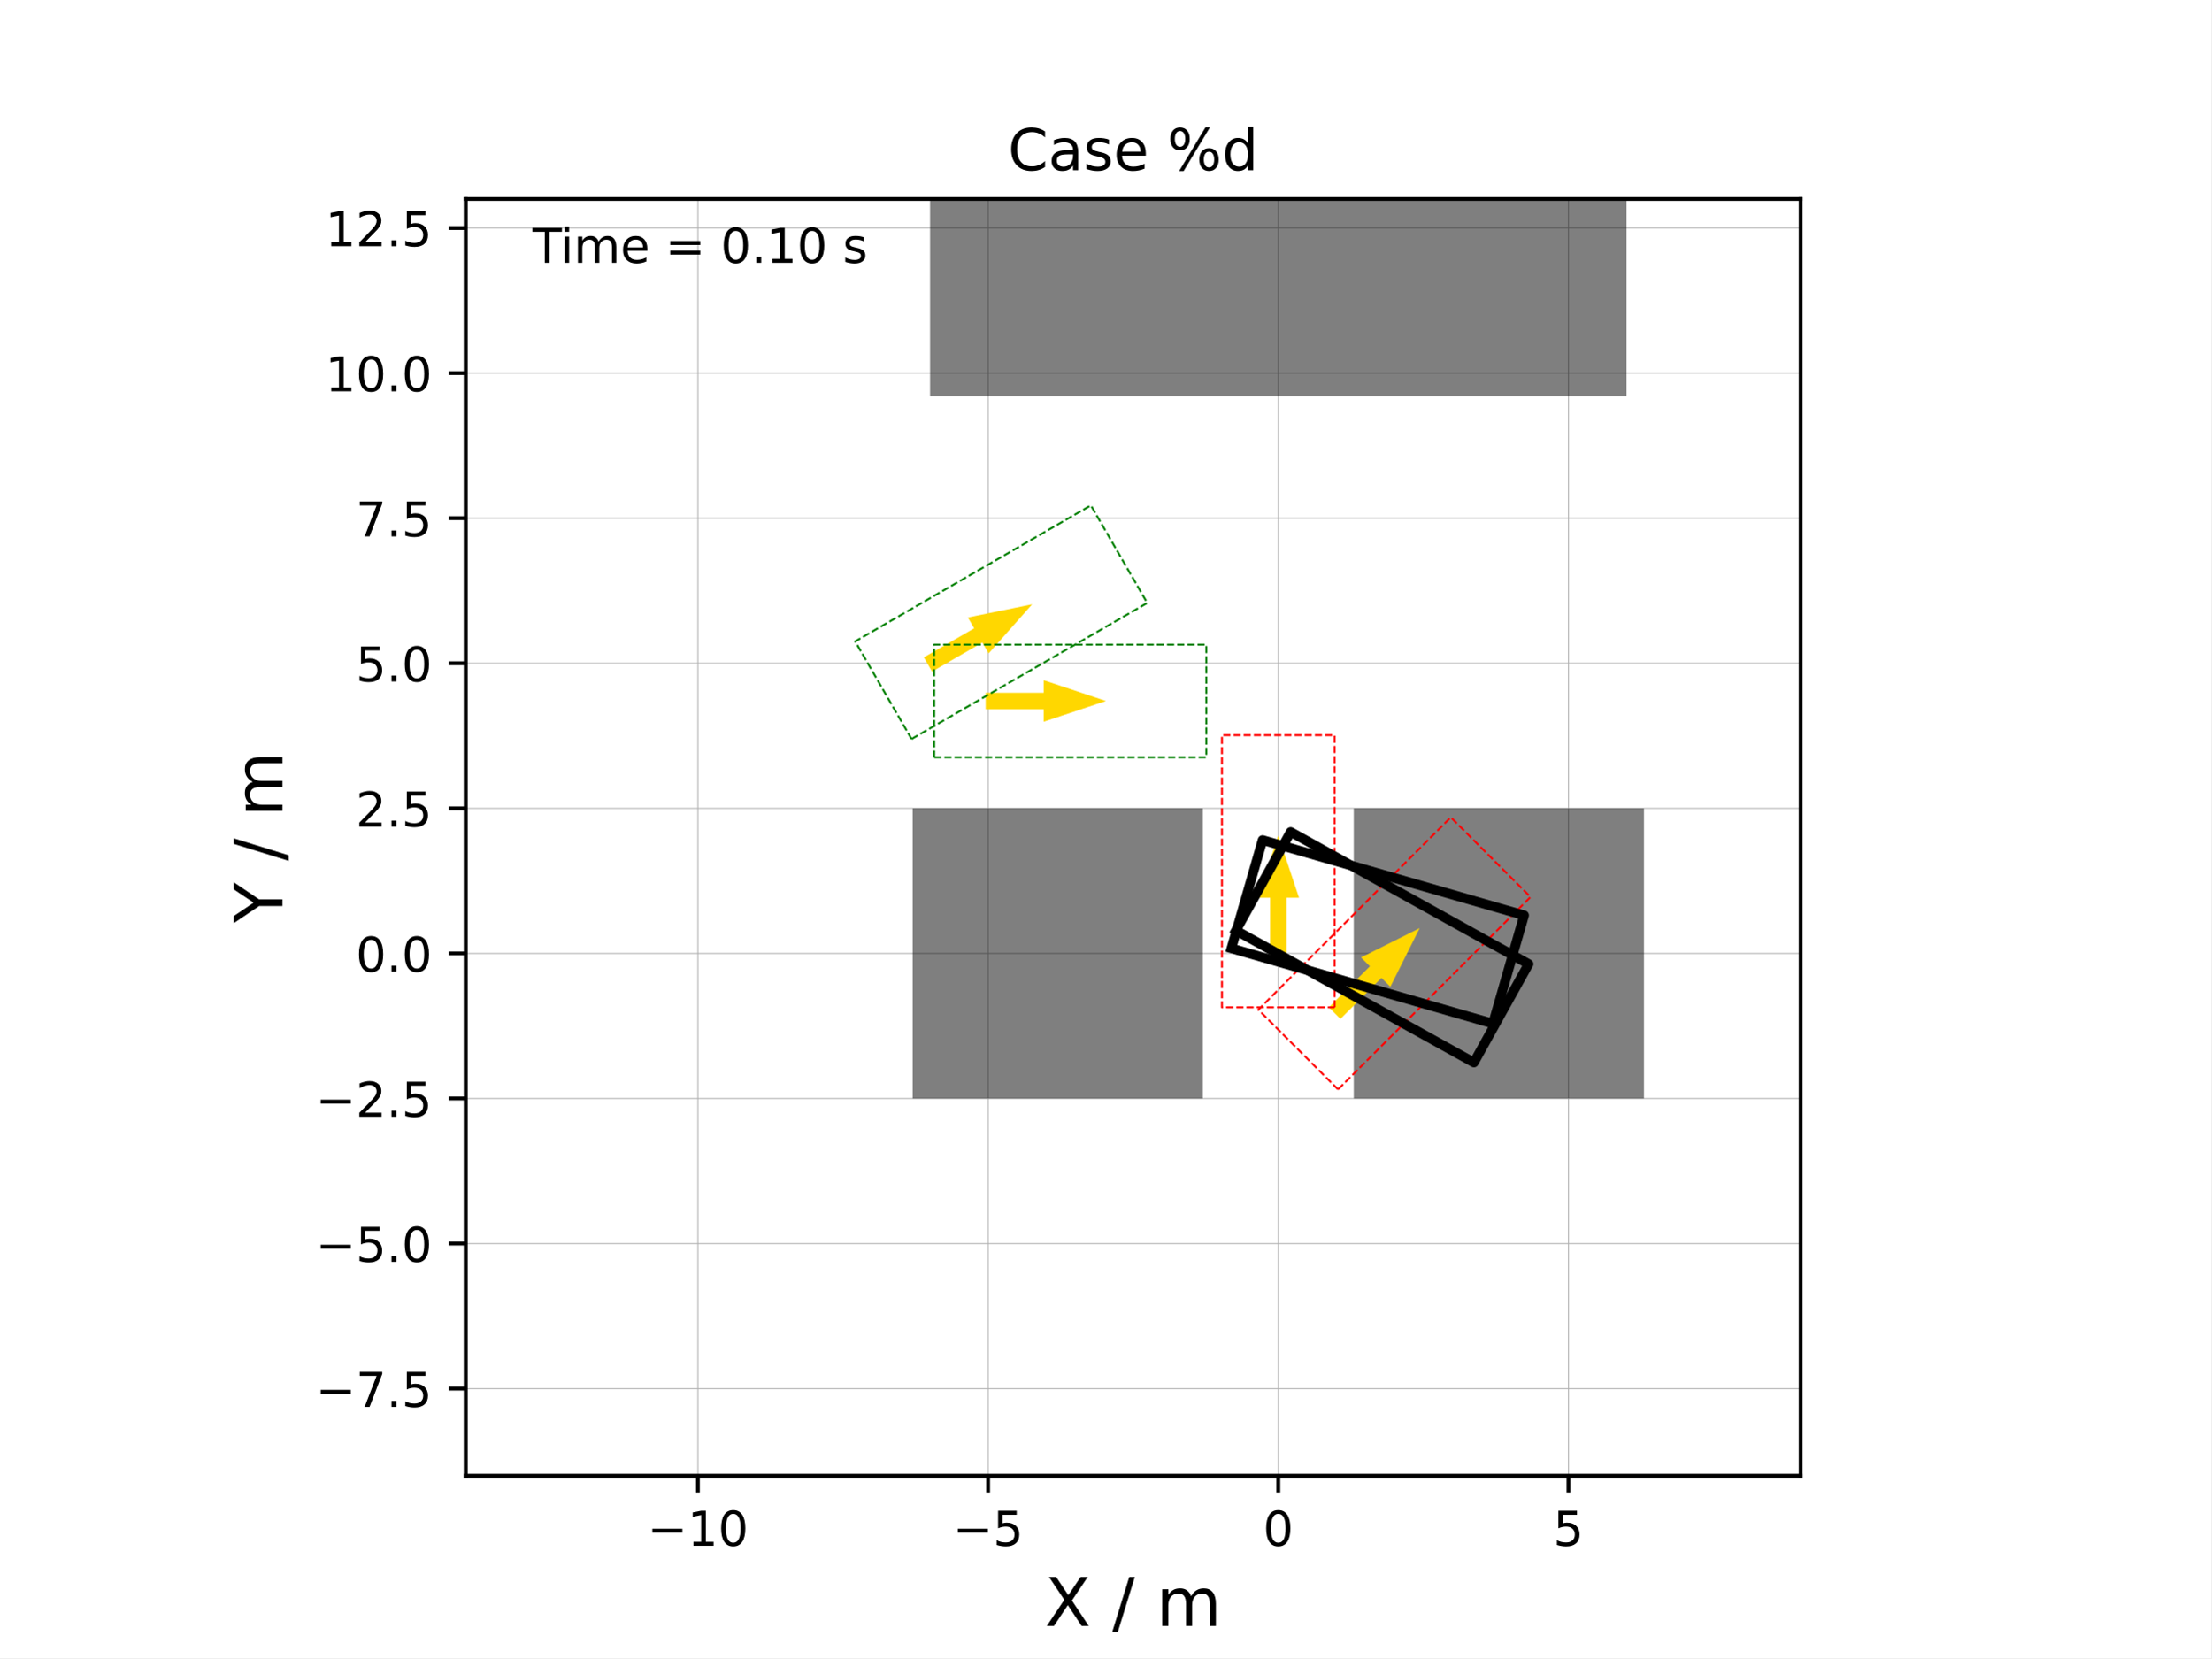
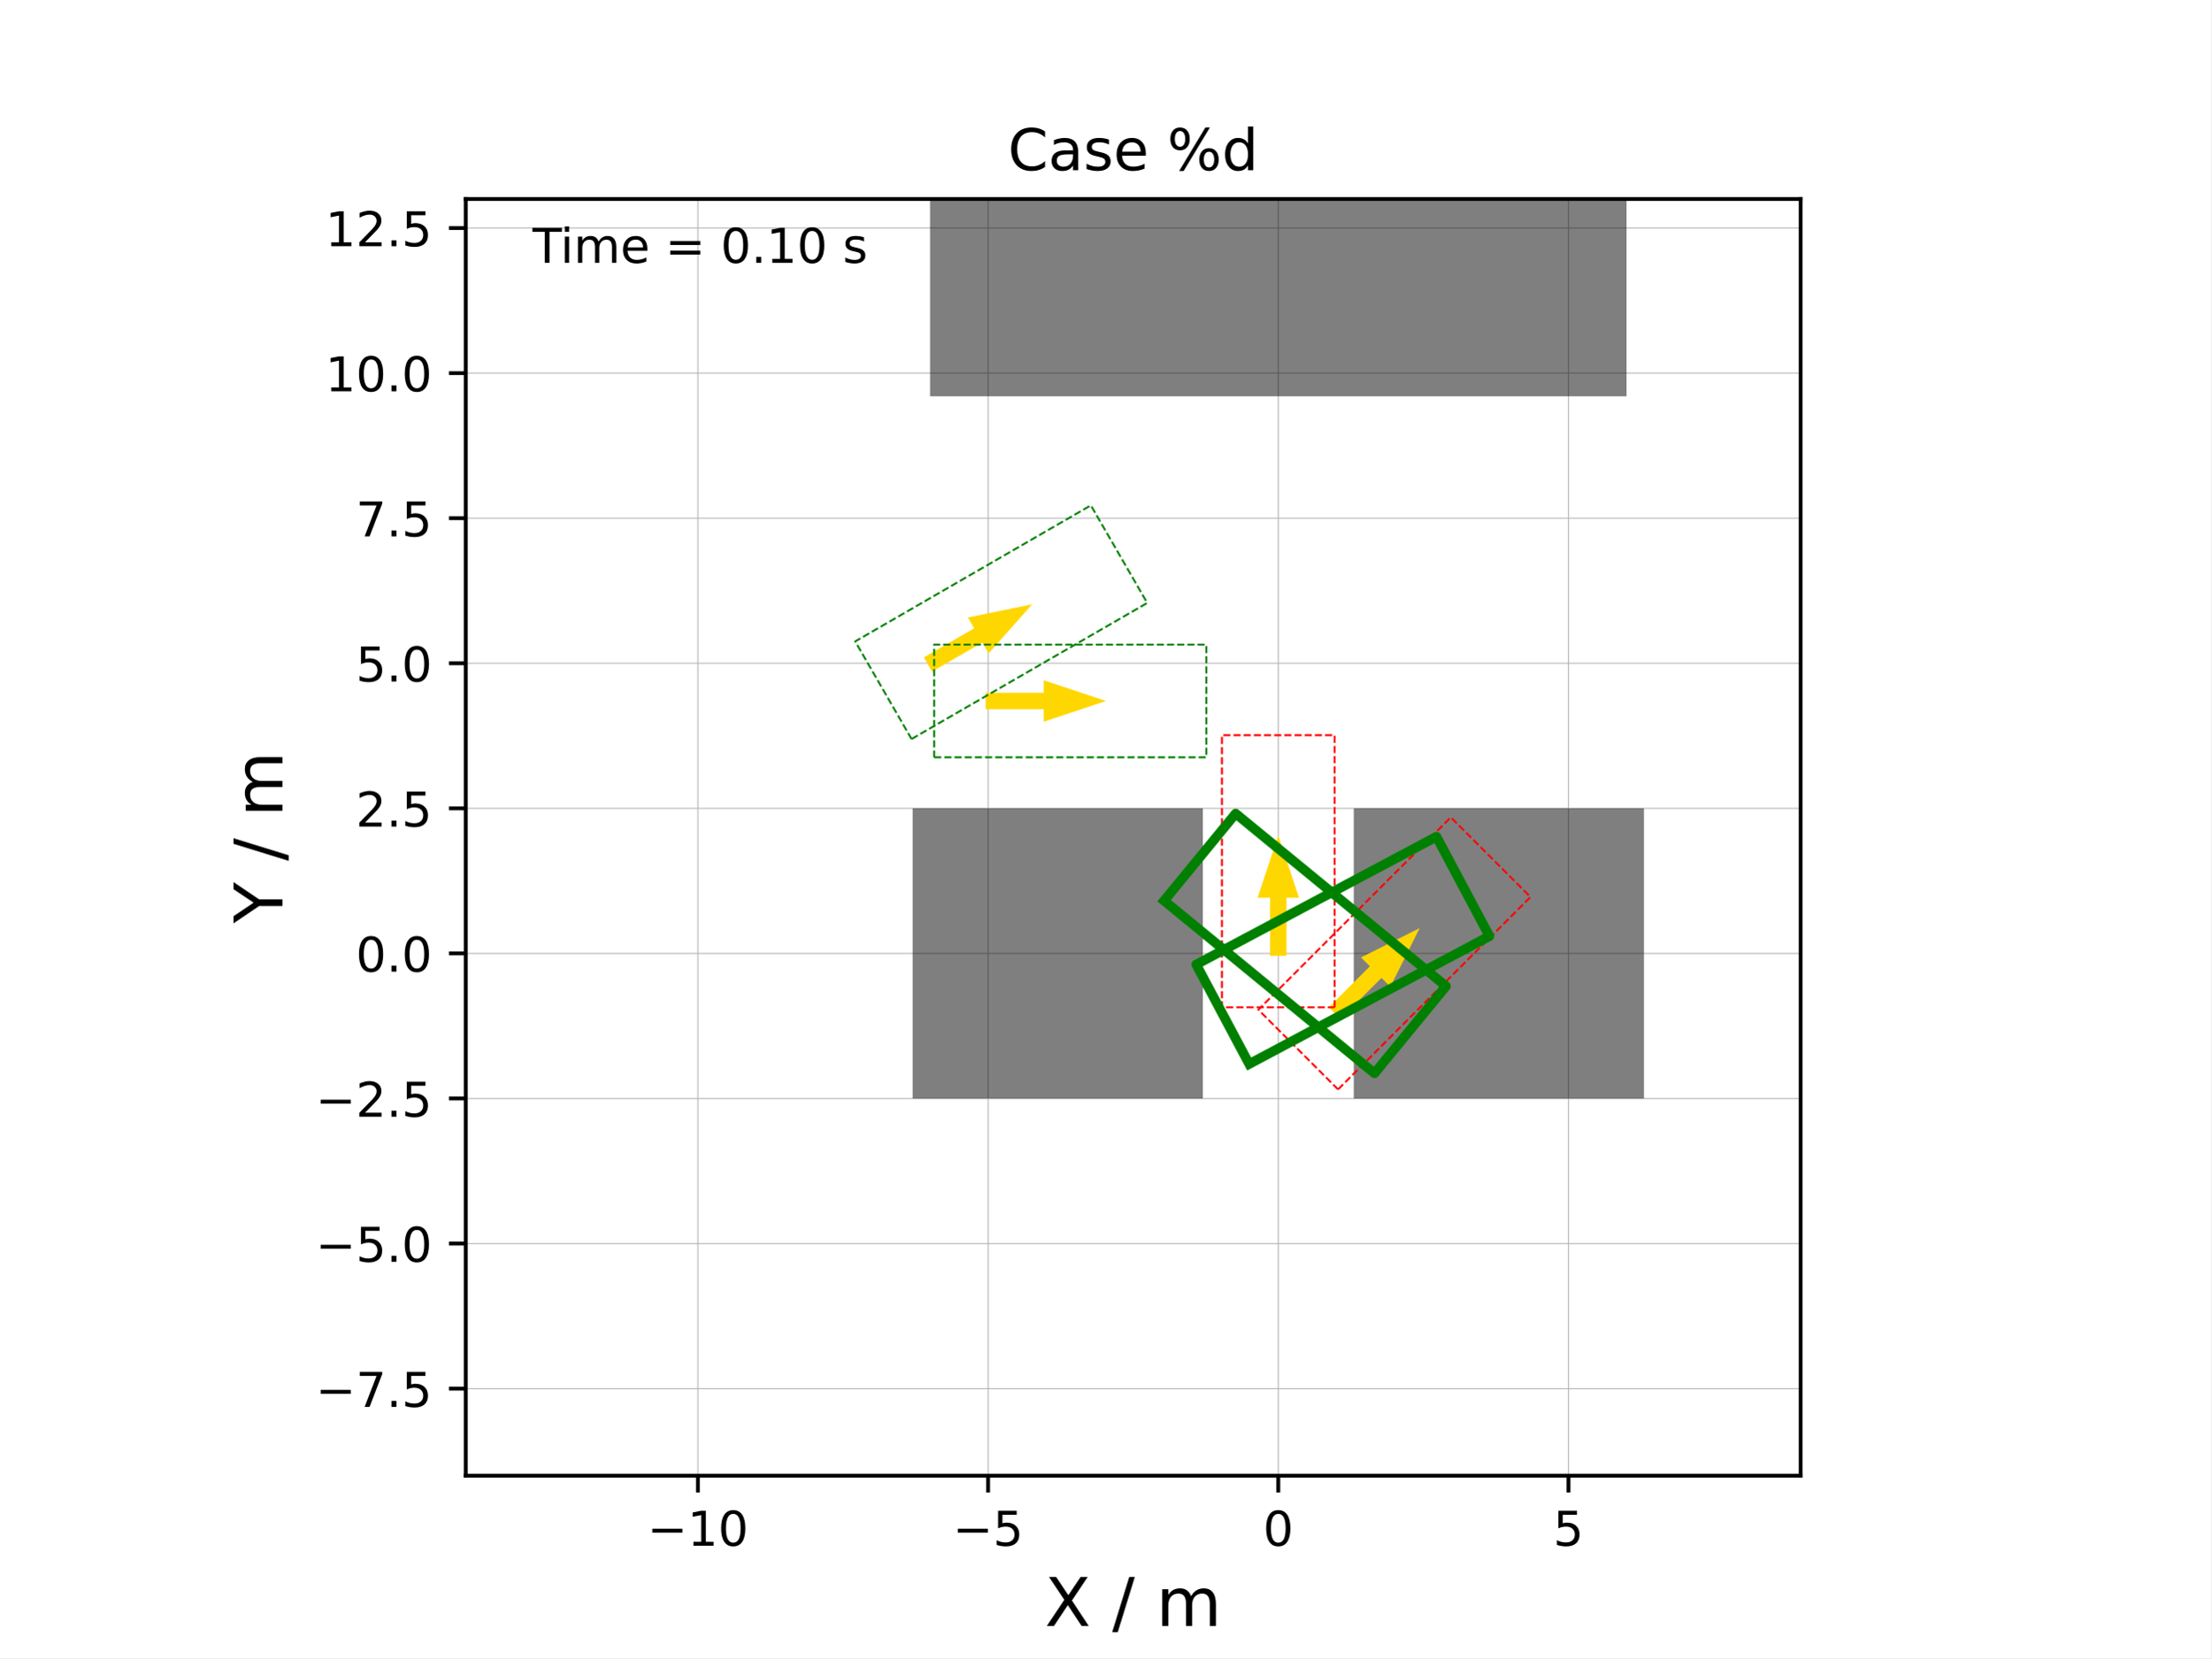
<svg xmlns="http://www.w3.org/2000/svg" xmlns:xlink="http://www.w3.org/1999/xlink" width="460.8pt" height="345.6pt" viewBox="0 0 460.8 345.6" version="1.1">
  <defs>
    <style type="text/css">*{stroke-linejoin: round; stroke-linecap: butt}</style>
  </defs>
  <g id="figure_1">
    <g id="patch_1">
      <path d="M 0 345.6  L 460.8 345.6  L 460.8 0  L 0 0  z " style="fill: #ffffff" />
    </g>
    <g id="axes_1">
      <g id="patch_2">
        <path d="M 97.056 307.584  L 375.264 307.584  L 375.264 41.472  L 97.056 41.472  z " style="fill: #ffffff" />
      </g>
      <g id="matplotlib.axis_1">
        <g id="xtick_1">
          <g id="line2d_1">
-             <path d="M 145.44 307.584  L 145.44 41.472  " clip-path="url(#p7b4fdd1da2)" style="fill: none; stroke: #b0b0b0; stroke-width: 0.2; stroke-linecap: square" />
+             <path d="M 145.44 307.584  L 145.44 41.472  " clip-path="url(#pe2321b5df1)" style="fill: none; stroke: #b0b0b0; stroke-width: 0.2; stroke-linecap: square" />
          </g>
          <g id="line2d_2">
            <defs>
-               <path id="m3f87d7e7d5" d="M 0 0  L 0 3.5  " style="stroke: #000000; stroke-width: 0.8" />
+               <path id="m6c5003adae" d="M 0 0  L 0 3.5  " style="stroke: #000000; stroke-width: 0.8" />
            </defs>
            <g>
-               <use xlink:href="#m3f87d7e7d5" x="145.44" y="307.584" style="stroke: #000000; stroke-width: 0.8" />
+               <use xlink:href="#m6c5003adae" x="145.44" y="307.584" style="stroke: #000000; stroke-width: 0.8" />
            </g>
          </g>
          <g id="text_1">
            <g transform="translate(134.8877 322.1824) scale(0.1 -0.1)">
              <defs>
                <path id="DejaVuSans-2212" d="M 678 2272  L 4684 2272  L 4684 1741  L 678 1741  L 678 2272  z " transform="scale(0.015625)" />
                <path id="DejaVuSans-31" d="M 794 531  L 1825 531  L 1825 4091  L 703 3866  L 703 4441  L 1819 4666  L 2450 4666  L 2450 531  L 3481 531  L 3481 0  L 794 0  L 794 531  z " transform="scale(0.015625)" />
                <path id="DejaVuSans-30" d="M 2034 4250  Q 1547 4250 1301 3770  Q 1056 3291 1056 2328  Q 1056 1369 1301 889  Q 1547 409 2034 409  Q 2525 409 2770 889  Q 3016 1369 3016 2328  Q 3016 3291 2770 3770  Q 2525 4250 2034 4250  z M 2034 4750  Q 2819 4750 3233 4129  Q 3647 3509 3647 2328  Q 3647 1150 3233 529  Q 2819 -91 2034 -91  Q 1250 -91 836 529  Q 422 1150 422 2328  Q 422 3509 836 4129  Q 1250 4750 2034 4750  z " transform="scale(0.015625)" />
              </defs>
              <use xlink:href="#DejaVuSans-2212" />
              <use xlink:href="#DejaVuSans-31" x="83.789" />
              <use xlink:href="#DejaVuSans-30" x="147.412" />
            </g>
          </g>
        </g>
        <g id="xtick_2">
          <g id="line2d_3">
-             <path d="M 205.92 307.584  L 205.92 41.472  " clip-path="url(#p7b4fdd1da2)" style="fill: none; stroke: #b0b0b0; stroke-width: 0.2; stroke-linecap: square" />
+             <path d="M 205.92 307.584  L 205.92 41.472  " clip-path="url(#pe2321b5df1)" style="fill: none; stroke: #b0b0b0; stroke-width: 0.2; stroke-linecap: square" />
          </g>
          <g id="line2d_4">
            <g>
-               <use xlink:href="#m3f87d7e7d5" x="205.92" y="307.584" style="stroke: #000000; stroke-width: 0.8" />
+               <use xlink:href="#m6c5003adae" x="205.92" y="307.584" style="stroke: #000000; stroke-width: 0.8" />
            </g>
          </g>
          <g id="text_2">
            <g transform="translate(198.5489 322.1824) scale(0.1 -0.1)">
              <defs>
                <path id="DejaVuSans-35" d="M 691 4666  L 3169 4666  L 3169 4134  L 1269 4134  L 1269 2991  Q 1406 3038 1543 3061  Q 1681 3084 1819 3084  Q 2600 3084 3056 2656  Q 3513 2228 3513 1497  Q 3513 744 3044 326  Q 2575 -91 1722 -91  Q 1428 -91 1123 -41  Q 819 9 494 109  L 494 744  Q 775 591 1075 516  Q 1375 441 1709 441  Q 2250 441 2565 725  Q 2881 1009 2881 1497  Q 2881 1984 2565 2268  Q 2250 2553 1709 2553  Q 1456 2553 1204 2497  Q 953 2441 691 2322  L 691 4666  z " transform="scale(0.015625)" />
              </defs>
              <use xlink:href="#DejaVuSans-2212" />
              <use xlink:href="#DejaVuSans-35" x="83.789" />
            </g>
          </g>
        </g>
        <g id="xtick_3">
          <g id="line2d_5">
-             <path d="M 266.4 307.584  L 266.4 41.472  " clip-path="url(#p7b4fdd1da2)" style="fill: none; stroke: #b0b0b0; stroke-width: 0.2; stroke-linecap: square" />
+             <path d="M 266.4 307.584  L 266.4 41.472  " clip-path="url(#pe2321b5df1)" style="fill: none; stroke: #b0b0b0; stroke-width: 0.2; stroke-linecap: square" />
          </g>
          <g id="line2d_6">
            <g>
-               <use xlink:href="#m3f87d7e7d5" x="266.4" y="307.584" style="stroke: #000000; stroke-width: 0.8" />
+               <use xlink:href="#m6c5003adae" x="266.4" y="307.584" style="stroke: #000000; stroke-width: 0.8" />
            </g>
          </g>
          <g id="text_3">
            <g transform="translate(263.2188 322.1824) scale(0.1 -0.1)">
              <use xlink:href="#DejaVuSans-30" />
            </g>
          </g>
        </g>
        <g id="xtick_4">
          <g id="line2d_7">
-             <path d="M 326.88 307.584  L 326.88 41.472  " clip-path="url(#p7b4fdd1da2)" style="fill: none; stroke: #b0b0b0; stroke-width: 0.2; stroke-linecap: square" />
+             <path d="M 326.88 307.584  L 326.88 41.472  " clip-path="url(#pe2321b5df1)" style="fill: none; stroke: #b0b0b0; stroke-width: 0.2; stroke-linecap: square" />
          </g>
          <g id="line2d_8">
            <g>
-               <use xlink:href="#m3f87d7e7d5" x="326.88" y="307.584" style="stroke: #000000; stroke-width: 0.8" />
+               <use xlink:href="#m6c5003adae" x="326.88" y="307.584" style="stroke: #000000; stroke-width: 0.8" />
            </g>
          </g>
          <g id="text_4">
            <g transform="translate(323.6988 322.1824) scale(0.1 -0.1)">
              <use xlink:href="#DejaVuSans-35" />
            </g>
          </g>
        </g>
        <g id="text_5">
          <g transform="translate(217.7391 338.8999) scale(0.14 -0.14)">
            <defs>
              <path id="DejaVuSans-58" d="M 403 4666  L 1081 4666  L 2241 2931  L 3406 4666  L 4084 4666  L 2584 2425  L 4184 0  L 3506 0  L 2194 1984  L 872 0  L 191 0  L 1856 2491  L 403 4666  z " transform="scale(0.015625)" />
              <path id="DejaVuSans-20" transform="scale(0.015625)" />
              <path id="DejaVuSans-2f" d="M 1625 4666  L 2156 4666  L 531 -594  L 0 -594  L 1625 4666  z " transform="scale(0.015625)" />
              <path id="DejaVuSans-6d" d="M 3328 2828  Q 3544 3216 3844 3400  Q 4144 3584 4550 3584  Q 5097 3584 5394 3201  Q 5691 2819 5691 2113  L 5691 0  L 5113 0  L 5113 2094  Q 5113 2597 4934 2840  Q 4756 3084 4391 3084  Q 3944 3084 3684 2787  Q 3425 2491 3425 1978  L 3425 0  L 2847 0  L 2847 2094  Q 2847 2600 2669 2842  Q 2491 3084 2119 3084  Q 1678 3084 1418 2786  Q 1159 2488 1159 1978  L 1159 0  L 581 0  L 581 3500  L 1159 3500  L 1159 2956  Q 1356 3278 1631 3431  Q 1906 3584 2284 3584  Q 2666 3584 2933 3390  Q 3200 3197 3328 2828  z " transform="scale(0.015625)" />
            </defs>
            <use xlink:href="#DejaVuSans-58" />
            <use xlink:href="#DejaVuSans-20" x="68.506" />
            <use xlink:href="#DejaVuSans-2f" x="100.293" />
            <use xlink:href="#DejaVuSans-20" x="133.984" />
            <use xlink:href="#DejaVuSans-6d" x="165.771" />
          </g>
        </g>
      </g>
      <g id="matplotlib.axis_2">
        <g id="ytick_1">
          <g id="line2d_9">
-             <path d="M 97.056 289.44  L 375.264 289.44  " clip-path="url(#p7b4fdd1da2)" style="fill: none; stroke: #b0b0b0; stroke-width: 0.2; stroke-linecap: square" />
+             <path d="M 97.056 289.44  L 375.264 289.44  " clip-path="url(#pe2321b5df1)" style="fill: none; stroke: #b0b0b0; stroke-width: 0.2; stroke-linecap: square" />
          </g>
          <g id="line2d_10">
            <defs>
-               <path id="m6dbd45d615" d="M 0 0  L -3.5 0  " style="stroke: #000000; stroke-width: 0.8" />
+               <path id="m545e081326" d="M 0 0  L -3.5 0  " style="stroke: #000000; stroke-width: 0.8" />
            </defs>
            <g>
-               <use xlink:href="#m6dbd45d615" x="97.056" y="289.44" style="stroke: #000000; stroke-width: 0.8" />
+               <use xlink:href="#m545e081326" x="97.056" y="289.44" style="stroke: #000000; stroke-width: 0.8" />
            </g>
          </g>
          <g id="text_6">
            <g transform="translate(65.77319 293.2392) scale(0.1 -0.1)">
              <defs>
                <path id="DejaVuSans-37" d="M 525 4666  L 3525 4666  L 3525 4397  L 1831 0  L 1172 0  L 2766 4134  L 525 4134  L 525 4666  z " transform="scale(0.015625)" />
                <path id="DejaVuSans-2e" d="M 684 794  L 1344 794  L 1344 0  L 684 0  L 684 794  z " transform="scale(0.015625)" />
              </defs>
              <use xlink:href="#DejaVuSans-2212" />
              <use xlink:href="#DejaVuSans-37" x="83.789" />
              <use xlink:href="#DejaVuSans-2e" x="147.412" />
              <use xlink:href="#DejaVuSans-35" x="179.199" />
            </g>
          </g>
        </g>
        <g id="ytick_2">
          <g id="line2d_11">
-             <path d="M 97.056 259.2  L 375.264 259.2  " clip-path="url(#p7b4fdd1da2)" style="fill: none; stroke: #b0b0b0; stroke-width: 0.2; stroke-linecap: square" />
+             <path d="M 97.056 259.2  L 375.264 259.2  " clip-path="url(#pe2321b5df1)" style="fill: none; stroke: #b0b0b0; stroke-width: 0.2; stroke-linecap: square" />
          </g>
          <g id="line2d_12">
            <g>
-               <use xlink:href="#m6dbd45d615" x="97.056" y="259.2" style="stroke: #000000; stroke-width: 0.8" />
+               <use xlink:href="#m545e081326" x="97.056" y="259.2" style="stroke: #000000; stroke-width: 0.8" />
            </g>
          </g>
          <g id="text_7">
            <g transform="translate(65.77319 262.9992) scale(0.1 -0.1)">
              <use xlink:href="#DejaVuSans-2212" />
              <use xlink:href="#DejaVuSans-35" x="83.789" />
              <use xlink:href="#DejaVuSans-2e" x="147.412" />
              <use xlink:href="#DejaVuSans-30" x="179.199" />
            </g>
          </g>
        </g>
        <g id="ytick_3">
          <g id="line2d_13">
-             <path d="M 97.056 228.96  L 375.264 228.96  " clip-path="url(#p7b4fdd1da2)" style="fill: none; stroke: #b0b0b0; stroke-width: 0.2; stroke-linecap: square" />
+             <path d="M 97.056 228.96  L 375.264 228.96  " clip-path="url(#pe2321b5df1)" style="fill: none; stroke: #b0b0b0; stroke-width: 0.2; stroke-linecap: square" />
          </g>
          <g id="line2d_14">
            <g>
-               <use xlink:href="#m6dbd45d615" x="97.056" y="228.96" style="stroke: #000000; stroke-width: 0.8" />
+               <use xlink:href="#m545e081326" x="97.056" y="228.96" style="stroke: #000000; stroke-width: 0.8" />
            </g>
          </g>
          <g id="text_8">
            <g transform="translate(65.77319 232.7592) scale(0.1 -0.1)">
              <defs>
                <path id="DejaVuSans-32" d="M 1228 531  L 3431 531  L 3431 0  L 469 0  L 469 531  Q 828 903 1448 1529  Q 2069 2156 2228 2338  Q 2531 2678 2651 2914  Q 2772 3150 2772 3378  Q 2772 3750 2511 3984  Q 2250 4219 1831 4219  Q 1534 4219 1204 4116  Q 875 4013 500 3803  L 500 4441  Q 881 4594 1212 4672  Q 1544 4750 1819 4750  Q 2544 4750 2975 4387  Q 3406 4025 3406 3419  Q 3406 3131 3298 2873  Q 3191 2616 2906 2266  Q 2828 2175 2409 1742  Q 1991 1309 1228 531  z " transform="scale(0.015625)" />
              </defs>
              <use xlink:href="#DejaVuSans-2212" />
              <use xlink:href="#DejaVuSans-32" x="83.789" />
              <use xlink:href="#DejaVuSans-2e" x="147.412" />
              <use xlink:href="#DejaVuSans-35" x="179.199" />
            </g>
          </g>
        </g>
        <g id="ytick_4">
          <g id="line2d_15">
-             <path d="M 97.056 198.72  L 375.264 198.72  " clip-path="url(#p7b4fdd1da2)" style="fill: none; stroke: #b0b0b0; stroke-width: 0.2; stroke-linecap: square" />
+             <path d="M 97.056 198.72  L 375.264 198.72  " clip-path="url(#pe2321b5df1)" style="fill: none; stroke: #b0b0b0; stroke-width: 0.2; stroke-linecap: square" />
          </g>
          <g id="line2d_16">
            <g>
-               <use xlink:href="#m6dbd45d615" x="97.056" y="198.72" style="stroke: #000000; stroke-width: 0.8" />
+               <use xlink:href="#m545e081326" x="97.056" y="198.72" style="stroke: #000000; stroke-width: 0.8" />
            </g>
          </g>
          <g id="text_9">
            <g transform="translate(74.15287 202.5192) scale(0.1 -0.1)">
              <use xlink:href="#DejaVuSans-30" />
              <use xlink:href="#DejaVuSans-2e" x="63.623" />
              <use xlink:href="#DejaVuSans-30" x="95.41" />
            </g>
          </g>
        </g>
        <g id="ytick_5">
          <g id="line2d_17">
-             <path d="M 97.056 168.48  L 375.264 168.48  " clip-path="url(#p7b4fdd1da2)" style="fill: none; stroke: #b0b0b0; stroke-width: 0.2; stroke-linecap: square" />
+             <path d="M 97.056 168.48  L 375.264 168.48  " clip-path="url(#pe2321b5df1)" style="fill: none; stroke: #b0b0b0; stroke-width: 0.2; stroke-linecap: square" />
          </g>
          <g id="line2d_18">
            <g>
-               <use xlink:href="#m6dbd45d615" x="97.056" y="168.48" style="stroke: #000000; stroke-width: 0.8" />
+               <use xlink:href="#m545e081326" x="97.056" y="168.48" style="stroke: #000000; stroke-width: 0.8" />
            </g>
          </g>
          <g id="text_10">
            <g transform="translate(74.15287 172.2792) scale(0.1 -0.1)">
              <use xlink:href="#DejaVuSans-32" />
              <use xlink:href="#DejaVuSans-2e" x="63.623" />
              <use xlink:href="#DejaVuSans-35" x="95.41" />
            </g>
          </g>
        </g>
        <g id="ytick_6">
          <g id="line2d_19">
-             <path d="M 97.056 138.24  L 375.264 138.24  " clip-path="url(#p7b4fdd1da2)" style="fill: none; stroke: #b0b0b0; stroke-width: 0.2; stroke-linecap: square" />
+             <path d="M 97.056 138.24  L 375.264 138.24  " clip-path="url(#pe2321b5df1)" style="fill: none; stroke: #b0b0b0; stroke-width: 0.2; stroke-linecap: square" />
          </g>
          <g id="line2d_20">
            <g>
-               <use xlink:href="#m6dbd45d615" x="97.056" y="138.24" style="stroke: #000000; stroke-width: 0.8" />
+               <use xlink:href="#m545e081326" x="97.056" y="138.24" style="stroke: #000000; stroke-width: 0.8" />
            </g>
          </g>
          <g id="text_11">
            <g transform="translate(74.15287 142.0392) scale(0.1 -0.1)">
              <use xlink:href="#DejaVuSans-35" />
              <use xlink:href="#DejaVuSans-2e" x="63.623" />
              <use xlink:href="#DejaVuSans-30" x="95.41" />
            </g>
          </g>
        </g>
        <g id="ytick_7">
          <g id="line2d_21">
-             <path d="M 97.056 108  L 375.264 108  " clip-path="url(#p7b4fdd1da2)" style="fill: none; stroke: #b0b0b0; stroke-width: 0.2; stroke-linecap: square" />
+             <path d="M 97.056 108  L 375.264 108  " clip-path="url(#pe2321b5df1)" style="fill: none; stroke: #b0b0b0; stroke-width: 0.2; stroke-linecap: square" />
          </g>
          <g id="line2d_22">
            <g>
-               <use xlink:href="#m6dbd45d615" x="97.056" y="108" style="stroke: #000000; stroke-width: 0.8" />
+               <use xlink:href="#m545e081326" x="97.056" y="108" style="stroke: #000000; stroke-width: 0.8" />
            </g>
          </g>
          <g id="text_12">
            <g transform="translate(74.15287 111.7992) scale(0.1 -0.1)">
              <use xlink:href="#DejaVuSans-37" />
              <use xlink:href="#DejaVuSans-2e" x="63.623" />
              <use xlink:href="#DejaVuSans-35" x="95.41" />
            </g>
          </g>
        </g>
        <g id="ytick_8">
          <g id="line2d_23">
-             <path d="M 97.056 77.76  L 375.264 77.76  " clip-path="url(#p7b4fdd1da2)" style="fill: none; stroke: #b0b0b0; stroke-width: 0.2; stroke-linecap: square" />
+             <path d="M 97.056 77.76  L 375.264 77.76  " clip-path="url(#pe2321b5df1)" style="fill: none; stroke: #b0b0b0; stroke-width: 0.2; stroke-linecap: square" />
          </g>
          <g id="line2d_24">
            <g>
-               <use xlink:href="#m6dbd45d615" x="97.056" y="77.76" style="stroke: #000000; stroke-width: 0.8" />
+               <use xlink:href="#m545e081326" x="97.056" y="77.76" style="stroke: #000000; stroke-width: 0.8" />
            </g>
          </g>
          <g id="text_13">
            <g transform="translate(67.79037 81.55922) scale(0.1 -0.1)">
              <use xlink:href="#DejaVuSans-31" />
              <use xlink:href="#DejaVuSans-30" x="63.623" />
              <use xlink:href="#DejaVuSans-2e" x="127.246" />
              <use xlink:href="#DejaVuSans-30" x="159.033" />
            </g>
          </g>
        </g>
        <g id="ytick_9">
          <g id="line2d_25">
-             <path d="M 97.056 47.52  L 375.264 47.52  " clip-path="url(#p7b4fdd1da2)" style="fill: none; stroke: #b0b0b0; stroke-width: 0.2; stroke-linecap: square" />
+             <path d="M 97.056 47.52  L 375.264 47.52  " clip-path="url(#pe2321b5df1)" style="fill: none; stroke: #b0b0b0; stroke-width: 0.2; stroke-linecap: square" />
          </g>
          <g id="line2d_26">
            <g>
-               <use xlink:href="#m6dbd45d615" x="97.056" y="47.52" style="stroke: #000000; stroke-width: 0.8" />
+               <use xlink:href="#m545e081326" x="97.056" y="47.52" style="stroke: #000000; stroke-width: 0.8" />
            </g>
          </g>
          <g id="text_14">
            <g transform="translate(67.79037 51.31922) scale(0.1 -0.1)">
              <use xlink:href="#DejaVuSans-31" />
              <use xlink:href="#DejaVuSans-32" x="63.623" />
              <use xlink:href="#DejaVuSans-2e" x="127.246" />
              <use xlink:href="#DejaVuSans-35" x="159.033" />
            </g>
          </g>
        </g>
        <g id="text_15">
          <g transform="translate(58.86162 192.4294) rotate(-90) scale(0.14 -0.14)">
            <defs>
              <path id="DejaVuSans-59" d="M -13 4666  L 666 4666  L 1959 2747  L 3244 4666  L 3922 4666  L 2272 2222  L 2272 0  L 1638 0  L 1638 2222  L -13 4666  z " transform="scale(0.015625)" />
            </defs>
            <use xlink:href="#DejaVuSans-59" />
            <use xlink:href="#DejaVuSans-20" x="61.084" />
            <use xlink:href="#DejaVuSans-2f" x="92.871" />
            <use xlink:href="#DejaVuSans-20" x="126.562" />
            <use xlink:href="#DejaVuSans-6d" x="158.35" />
          </g>
        </g>
      </g>
      <g id="patch_3">
-         <path d="M 190.195 168.48  L 250.675 168.48  L 250.675 228.96  L 190.195 228.96  z " clip-path="url(#p7b4fdd1da2)" style="opacity: 0.5" />
+         <path d="M 190.195 168.48  L 250.675 168.48  L 250.675 228.96  L 190.195 228.96  z " clip-path="url(#pe2321b5df1)" style="opacity: 0.5" />
      </g>
      <g id="patch_4">
-         <path d="M 282.125 168.48  L 342.605 168.48  L 342.605 228.96  L 282.125 228.96  z " clip-path="url(#p7b4fdd1da2)" style="opacity: 0.5" />
+         <path d="M 282.125 168.48  L 342.605 168.48  L 342.605 228.96  L 282.125 228.96  z " clip-path="url(#pe2321b5df1)" style="opacity: 0.5" />
      </g>
      <g id="patch_5">
-         <path d="M 193.824 82.598  L 338.976 82.598  L 338.976 36.634  L 193.824 36.634  z " clip-path="url(#p7b4fdd1da2)" style="opacity: 0.5" />
+         <path d="M 193.824 82.598  L 338.976 82.598  L 338.976 36.634  L 193.824 36.634  z " clip-path="url(#pe2321b5df1)" style="opacity: 0.5" />
      </g>
      <g id="patch_6">
-         <path d="M 228.902 146.102  L 218.016 149.731  L 218.016 147.312  L 205.92 147.312  L 205.92 144.893  L 218.016 144.893  L 218.016 142.474  z " clip-path="url(#p7b4fdd1da2)" style="fill: #ffd700; stroke: #ffd700; stroke-linejoin: miter" />
+         <path d="M 228.902 146.102  L 218.016 149.731  L 218.016 147.312  L 205.92 147.312  L 205.92 144.893  L 218.016 144.893  L 218.016 142.474  z " clip-path="url(#pe2321b5df1)" style="fill: #ffd700; stroke: #ffd700; stroke-linejoin: miter" />
      </g>
      <g id="patch_7">
-         <path d="M 213.727 126.749  L 206.114 135.335  L 204.904 133.24  L 194.429 139.288  L 193.219 137.192  L 203.695 131.144  L 202.485 129.049  z " clip-path="url(#p7b4fdd1da2)" style="fill: #ffd700; stroke: #ffd700; stroke-linejoin: miter" />
+         <path d="M 213.727 126.749  L 206.114 135.335  L 204.904 133.24  L 194.429 139.288  L 193.219 137.192  L 203.695 131.144  L 202.485 129.049  z " clip-path="url(#pe2321b5df1)" style="fill: #ffd700; stroke: #ffd700; stroke-linejoin: miter" />
      </g>
      <g id="patch_8">
-         <path d="M 266.4 175.738  L 270.029 186.624  L 267.61 186.624  L 267.61 198.72  L 265.19 198.72  L 265.19 186.624  L 262.771 186.624  z " clip-path="url(#p7b4fdd1da2)" style="fill: #ffd700; stroke: #ffd700; stroke-linejoin: miter" />
+         <path d="M 266.4 175.738  L 270.029 186.624  L 267.61 186.624  L 267.61 198.72  L 265.19 198.72  L 265.19 186.624  L 262.771 186.624  z " clip-path="url(#pe2321b5df1)" style="fill: #ffd700; stroke: #ffd700; stroke-linejoin: miter" />
      </g>
      <g id="patch_9">
-         <path d="M 294.747 194.565  L 289.615 204.829  L 287.904 203.118  L 279.351 211.671  L 277.641 209.961  L 286.194 201.408  L 284.483 199.697  z " clip-path="url(#p7b4fdd1da2)" style="fill: #ffd700; stroke: #ffd700; stroke-linejoin: miter" />
+         <path d="M 294.747 194.565  L 289.615 204.829  L 287.904 203.118  L 279.351 211.671  L 277.641 209.961  L 286.194 201.408  L 284.483 199.697  z " clip-path="url(#pe2321b5df1)" style="fill: #ffd700; stroke: #ffd700; stroke-linejoin: miter" />
      </g>
      <g id="line2d_27">
-         <path d="M 194.683 157.848  L 251.401 157.848  L 251.401 134.357  L 194.683 134.357  L 194.683 157.848  " clip-path="url(#p7b4fdd1da2)" style="fill: none; stroke-dasharray: 1.48,0.64; stroke-dashoffset: 0; stroke: #008000; stroke-width: 0.4" />
+         <path d="M 194.683 157.848  L 251.401 157.848  L 251.401 134.357  L 194.683 134.357  L 194.683 157.848  " clip-path="url(#pe2321b5df1)" style="fill: none; stroke-dasharray: 1.48,0.64; stroke-dashoffset: 0; stroke: #008000; stroke-width: 0.4" />
      </g>
      <g id="line2d_28">
-         <path d="M 189.965 154.03  L 239.084 125.671  L 227.339 105.328  L 178.22 133.687  L 189.965 154.03  " clip-path="url(#p7b4fdd1da2)" style="fill: none; stroke-dasharray: 1.48,0.64; stroke-dashoffset: 0; stroke: #008000; stroke-width: 0.4" />
+         <path d="M 189.965 154.03  L 239.084 125.671  L 227.339 105.328  L 178.22 133.687  L 189.965 154.03  " clip-path="url(#pe2321b5df1)" style="fill: none; stroke-dasharray: 1.48,0.64; stroke-dashoffset: 0; stroke: #008000; stroke-width: 0.4" />
      </g>
      <g id="line2d_29">
-         <path d="M 278.145 209.957  L 278.145 153.239  L 254.655 153.239  L 254.655 209.957  L 278.145 209.957  " clip-path="url(#p7b4fdd1da2)" style="fill: none; stroke-dasharray: 1.48,0.64; stroke-dashoffset: 0; stroke: #ff0000; stroke-width: 0.4" />
+         <path d="M 278.145 209.957  L 278.145 153.239  L 254.655 153.239  L 254.655 209.957  L 278.145 209.957  " clip-path="url(#pe2321b5df1)" style="fill: none; stroke-dasharray: 1.48,0.64; stroke-dashoffset: 0; stroke: #ff0000; stroke-width: 0.4" />
      </g>
      <g id="line2d_30">
-         <path d="M 278.855 227.067  L 318.961 186.961  L 302.351 170.351  L 262.245 210.457  L 278.855 227.067  " clip-path="url(#p7b4fdd1da2)" style="fill: none; stroke-dasharray: 1.48,0.64; stroke-dashoffset: 0; stroke: #ff0000; stroke-width: 0.4" />
+         <path d="M 278.855 227.067  L 318.961 186.961  L 302.351 170.351  L 262.245 210.457  L 278.855 227.067  " clip-path="url(#pe2321b5df1)" style="fill: none; stroke-dasharray: 1.48,0.64; stroke-dashoffset: 0; stroke: #ff0000; stroke-width: 0.4" />
      </g>
      <g id="line2d_31">
-         <path d="M 257.576 193.941  L 307.167 221.468  L 318.567 200.929  L 268.977 173.402  L 257.576 193.941  " clip-path="url(#p7b4fdd1da2)" style="fill: none; stroke: #000000; stroke-width: 2; stroke-linecap: square" />
+         <path d="M 260.332 221.771  L 310.401 195.124  L 299.364 174.387  L 249.296 201.035  L 260.332 221.771  " clip-path="url(#pe2321b5df1)" style="fill: none; stroke: #008000; stroke-width: 2; stroke-linecap: square" />
      </g>
      <g id="line2d_32">
-         <path d="M 256.627 197.664  L 311.133 213.351  L 317.63 190.777  L 263.125 175.09  L 256.627 197.664  " clip-path="url(#p7b4fdd1da2)" style="fill: none; stroke: #000000; stroke-width: 2; stroke-linecap: square" />
+         <path d="M 242.607 187.731  L 286.45 223.714  L 301.353 205.556  L 257.51 169.573  L 242.607 187.731  " clip-path="url(#pe2321b5df1)" style="fill: none; stroke: #008000; stroke-width: 2; stroke-linecap: square" />
      </g>
      <g id="patch_10">
        <path d="M 97.056 307.584  L 97.056 41.472  " style="fill: none; stroke: #000000; stroke-width: 0.8; stroke-linejoin: miter; stroke-linecap: square" />
      </g>
      <g id="patch_11">
        <path d="M 375.264 307.584  L 375.264 41.472  " style="fill: none; stroke: #000000; stroke-width: 0.8; stroke-linejoin: miter; stroke-linecap: square" />
      </g>
      <g id="patch_12">
        <path d="M 97.056 307.584  L 375.264 307.584  " style="fill: none; stroke: #000000; stroke-width: 0.8; stroke-linejoin: miter; stroke-linecap: square" />
      </g>
      <g id="patch_13">
        <path d="M 97.056 41.472  L 375.264 41.472  " style="fill: none; stroke: #000000; stroke-width: 0.8; stroke-linejoin: miter; stroke-linecap: square" />
      </g>
      <g id="text_16">
        <g transform="translate(110.9664 54.7776) scale(0.1 -0.1)">
          <defs>
            <path id="DejaVuSans-54" d="M -19 4666  L 3928 4666  L 3928 4134  L 2272 4134  L 2272 0  L 1638 0  L 1638 4134  L -19 4134  L -19 4666  z " transform="scale(0.015625)" />
            <path id="DejaVuSans-69" d="M 603 3500  L 1178 3500  L 1178 0  L 603 0  L 603 3500  z M 603 4863  L 1178 4863  L 1178 4134  L 603 4134  L 603 4863  z " transform="scale(0.015625)" />
            <path id="DejaVuSans-65" d="M 3597 1894  L 3597 1613  L 953 1613  Q 991 1019 1311 708  Q 1631 397 2203 397  Q 2534 397 2845 478  Q 3156 559 3463 722  L 3463 178  Q 3153 47 2828 -22  Q 2503 -91 2169 -91  Q 1331 -91 842 396  Q 353 884 353 1716  Q 353 2575 817 3079  Q 1281 3584 2069 3584  Q 2775 3584 3186 3129  Q 3597 2675 3597 1894  z M 3022 2063  Q 3016 2534 2758 2815  Q 2500 3097 2075 3097  Q 1594 3097 1305 2825  Q 1016 2553 972 2059  L 3022 2063  z " transform="scale(0.015625)" />
            <path id="DejaVuSans-3d" d="M 678 2906  L 4684 2906  L 4684 2381  L 678 2381  L 678 2906  z M 678 1631  L 4684 1631  L 4684 1100  L 678 1100  L 678 1631  z " transform="scale(0.015625)" />
            <path id="DejaVuSans-73" d="M 2834 3397  L 2834 2853  Q 2591 2978 2328 3040  Q 2066 3103 1784 3103  Q 1356 3103 1142 2972  Q 928 2841 928 2578  Q 928 2378 1081 2264  Q 1234 2150 1697 2047  L 1894 2003  Q 2506 1872 2764 1633  Q 3022 1394 3022 966  Q 3022 478 2636 193  Q 2250 -91 1575 -91  Q 1294 -91 989 -36  Q 684 19 347 128  L 347 722  Q 666 556 975 473  Q 1284 391 1588 391  Q 1994 391 2212 530  Q 2431 669 2431 922  Q 2431 1156 2273 1281  Q 2116 1406 1581 1522  L 1381 1569  Q 847 1681 609 1914  Q 372 2147 372 2553  Q 372 3047 722 3315  Q 1072 3584 1716 3584  Q 2034 3584 2315 3537  Q 2597 3491 2834 3397  z " transform="scale(0.015625)" />
          </defs>
          <use xlink:href="#DejaVuSans-54" />
          <use xlink:href="#DejaVuSans-69" x="57.959" />
          <use xlink:href="#DejaVuSans-6d" x="85.742" />
          <use xlink:href="#DejaVuSans-65" x="183.154" />
          <use xlink:href="#DejaVuSans-20" x="244.678" />
          <use xlink:href="#DejaVuSans-3d" x="276.465" />
          <use xlink:href="#DejaVuSans-20" x="360.254" />
          <use xlink:href="#DejaVuSans-30" x="392.041" />
          <use xlink:href="#DejaVuSans-2e" x="455.664" />
          <use xlink:href="#DejaVuSans-31" x="487.451" />
          <use xlink:href="#DejaVuSans-30" x="551.074" />
          <use xlink:href="#DejaVuSans-20" x="614.697" />
          <use xlink:href="#DejaVuSans-73" x="646.484" />
        </g>
      </g>
      <g id="text_17">
        <g transform="translate(210.0591 35.472) scale(0.12 -0.12)">
          <defs>
            <path id="DejaVuSans-43" d="M 4122 4306  L 4122 3641  Q 3803 3938 3442 4084  Q 3081 4231 2675 4231  Q 1875 4231 1450 3742  Q 1025 3253 1025 2328  Q 1025 1406 1450 917  Q 1875 428 2675 428  Q 3081 428 3442 575  Q 3803 722 4122 1019  L 4122 359  Q 3791 134 3420 21  Q 3050 -91 2638 -91  Q 1578 -91 968 557  Q 359 1206 359 2328  Q 359 3453 968 4101  Q 1578 4750 2638 4750  Q 3056 4750 3426 4639  Q 3797 4528 4122 4306  z " transform="scale(0.015625)" />
            <path id="DejaVuSans-61" d="M 2194 1759  Q 1497 1759 1228 1600  Q 959 1441 959 1056  Q 959 750 1161 570  Q 1363 391 1709 391  Q 2188 391 2477 730  Q 2766 1069 2766 1631  L 2766 1759  L 2194 1759  z M 3341 1997  L 3341 0  L 2766 0  L 2766 531  Q 2569 213 2275 61  Q 1981 -91 1556 -91  Q 1019 -91 701 211  Q 384 513 384 1019  Q 384 1609 779 1909  Q 1175 2209 1959 2209  L 2766 2209  L 2766 2266  Q 2766 2663 2505 2880  Q 2244 3097 1772 3097  Q 1472 3097 1187 3025  Q 903 2953 641 2809  L 641 3341  Q 956 3463 1253 3523  Q 1550 3584 1831 3584  Q 2591 3584 2966 3190  Q 3341 2797 3341 1997  z " transform="scale(0.015625)" />
            <path id="DejaVuSans-25" d="M 4653 2053  Q 4381 2053 4226 1822  Q 4072 1591 4072 1178  Q 4072 772 4226 539  Q 4381 306 4653 306  Q 4919 306 5073 539  Q 5228 772 5228 1178  Q 5228 1588 5073 1820  Q 4919 2053 4653 2053  z M 4653 2450  Q 5147 2450 5437 2106  Q 5728 1763 5728 1178  Q 5728 594 5436 251  Q 5144 -91 4653 -91  Q 4153 -91 3862 251  Q 3572 594 3572 1178  Q 3572 1766 3864 2108  Q 4156 2450 4653 2450  z M 1428 4353  Q 1159 4353 1004 4120  Q 850 3888 850 3481  Q 850 3069 1003 2837  Q 1156 2606 1428 2606  Q 1700 2606 1854 2837  Q 2009 3069 2009 3481  Q 2009 3884 1853 4118  Q 1697 4353 1428 4353  z M 4250 4750  L 4750 4750  L 1831 -91  L 1331 -91  L 4250 4750  z M 1428 4750  Q 1922 4750 2215 4408  Q 2509 4066 2509 3481  Q 2509 2891 2217 2550  Q 1925 2209 1428 2209  Q 931 2209 642 2551  Q 353 2894 353 3481  Q 353 4063 643 4406  Q 934 4750 1428 4750  z " transform="scale(0.015625)" />
            <path id="DejaVuSans-64" d="M 2906 2969  L 2906 4863  L 3481 4863  L 3481 0  L 2906 0  L 2906 525  Q 2725 213 2448 61  Q 2172 -91 1784 -91  Q 1150 -91 751 415  Q 353 922 353 1747  Q 353 2572 751 3078  Q 1150 3584 1784 3584  Q 2172 3584 2448 3432  Q 2725 3281 2906 2969  z M 947 1747  Q 947 1113 1208 752  Q 1469 391 1925 391  Q 2381 391 2643 752  Q 2906 1113 2906 1747  Q 2906 2381 2643 2742  Q 2381 3103 1925 3103  Q 1469 3103 1208 2742  Q 947 2381 947 1747  z " transform="scale(0.015625)" />
          </defs>
          <use xlink:href="#DejaVuSans-43" />
          <use xlink:href="#DejaVuSans-61" x="69.824" />
          <use xlink:href="#DejaVuSans-73" x="131.104" />
          <use xlink:href="#DejaVuSans-65" x="183.203" />
          <use xlink:href="#DejaVuSans-20" x="244.727" />
          <use xlink:href="#DejaVuSans-25" x="276.514" />
          <use xlink:href="#DejaVuSans-64" x="371.533" />
        </g>
      </g>
    </g>
  </g>
  <defs>
-     <clipPath id="p7b4fdd1da2">
+     <clipPath id="pe2321b5df1">
      <rect x="97.056" y="41.472" width="278.208" height="266.112" />
    </clipPath>
  </defs>
</svg>
